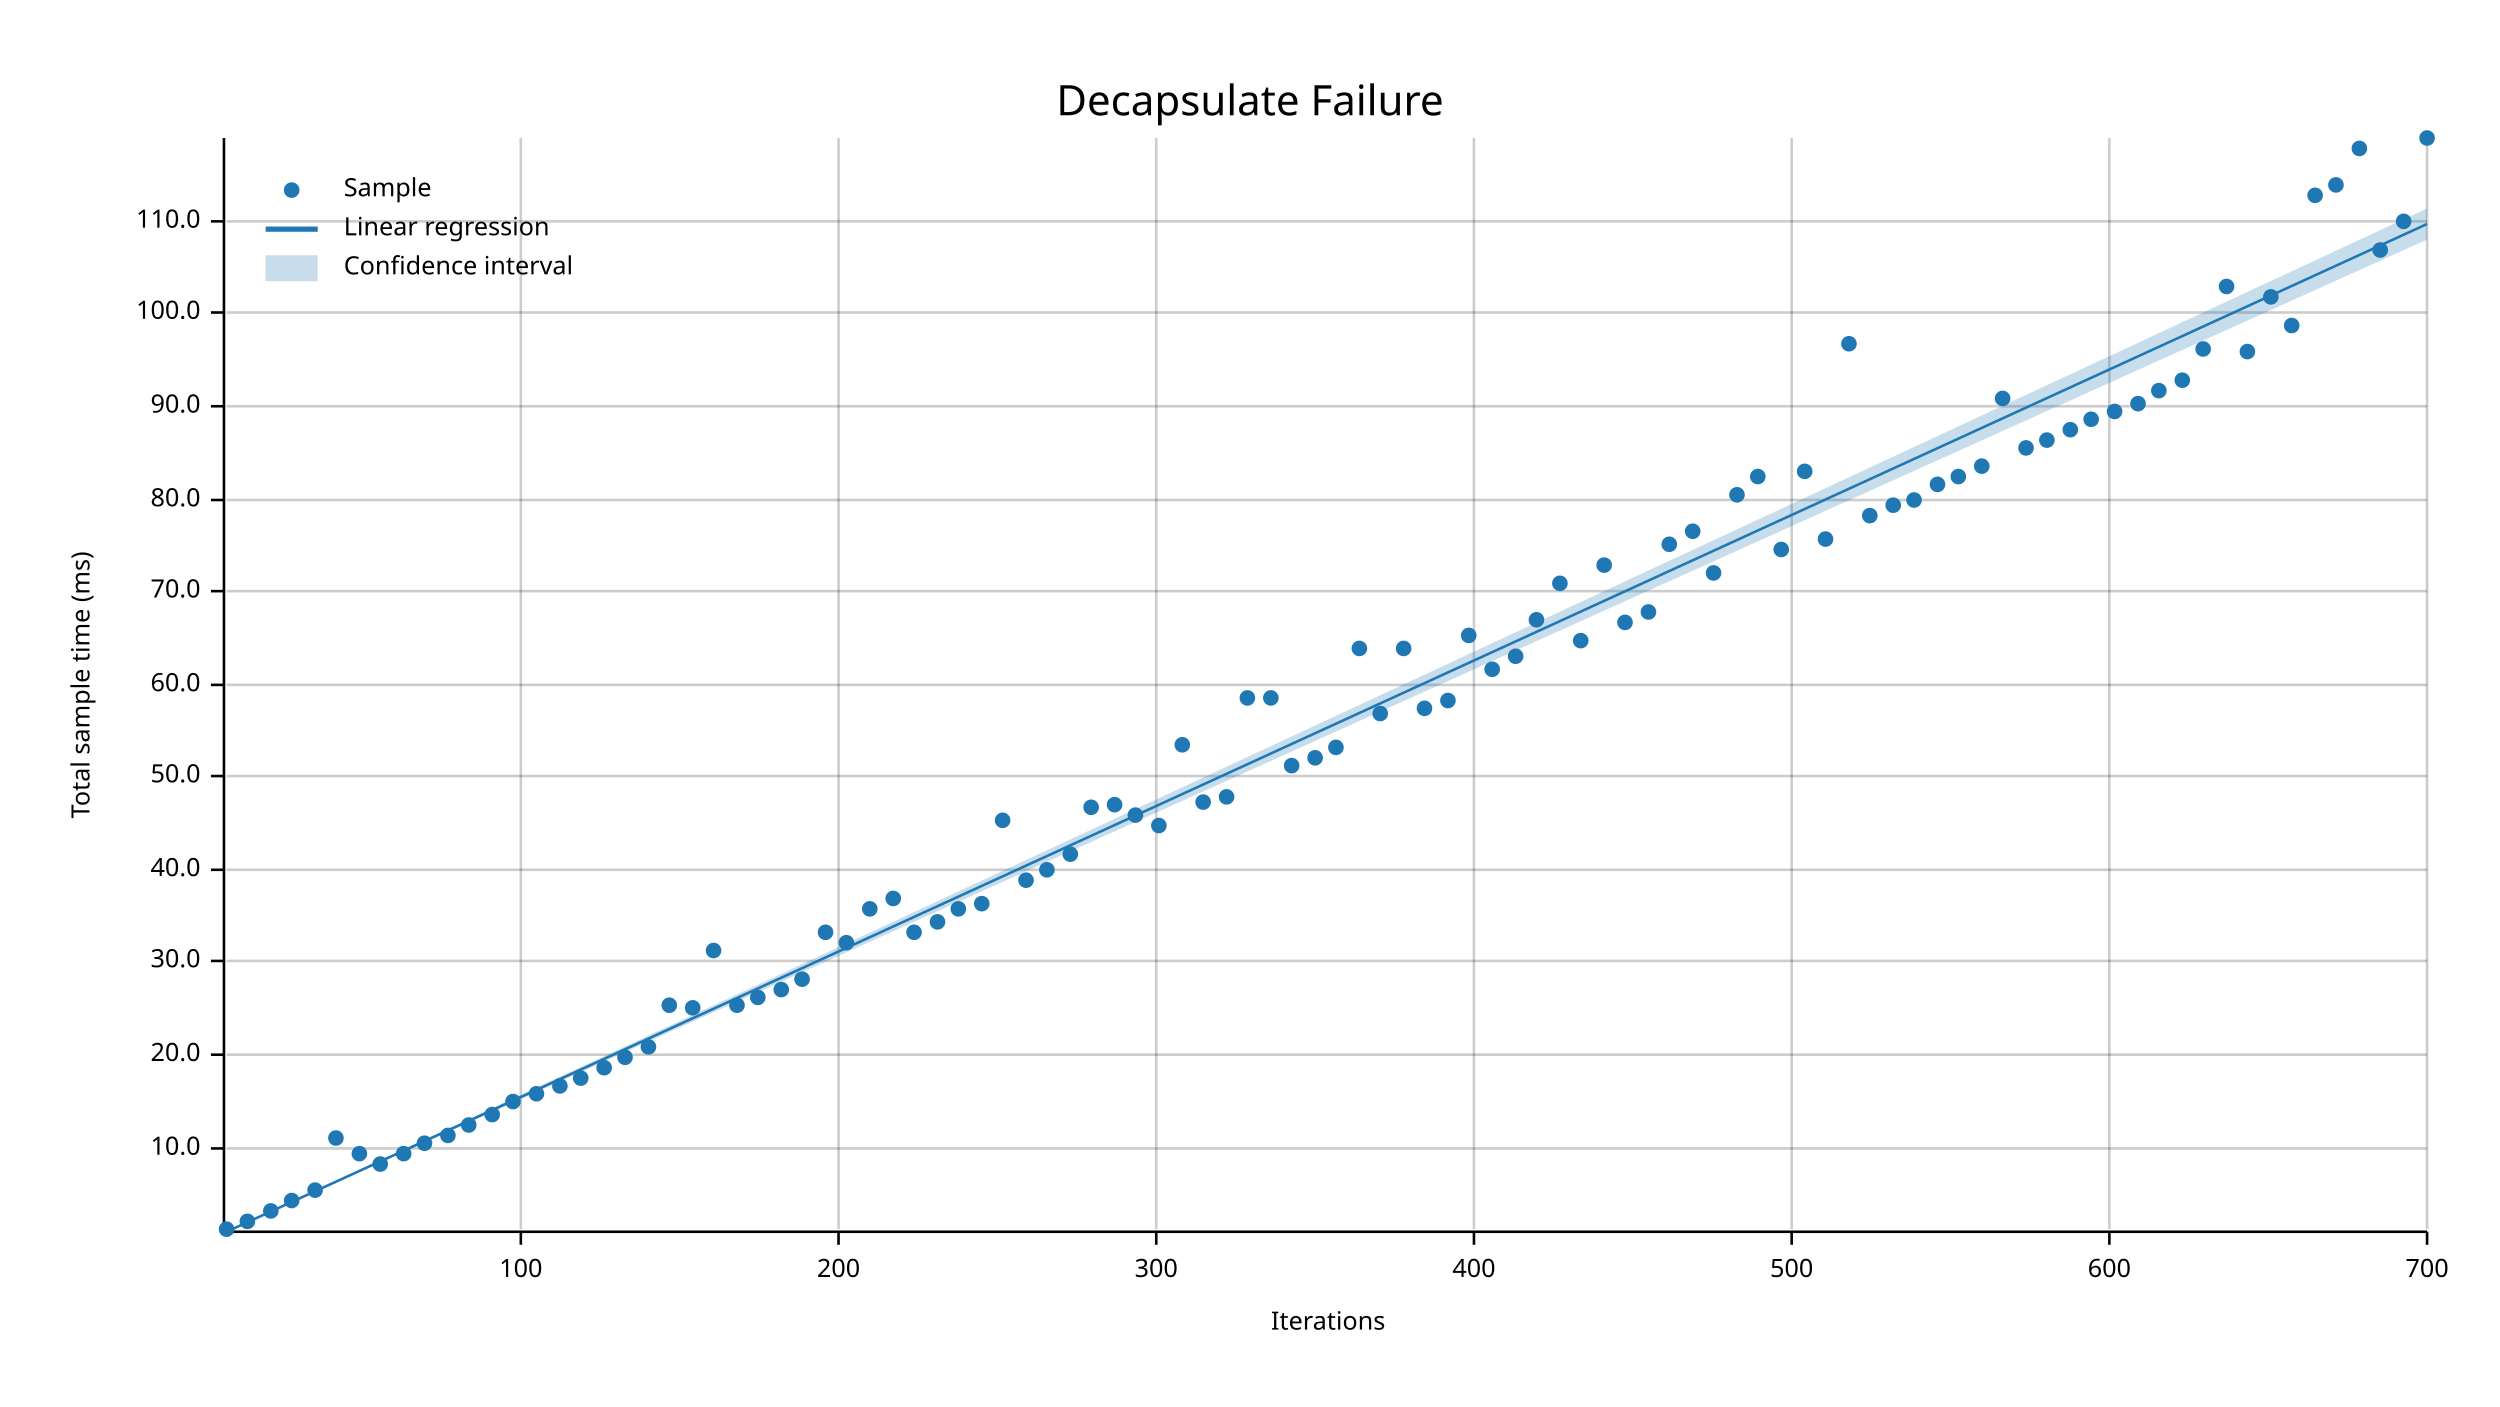
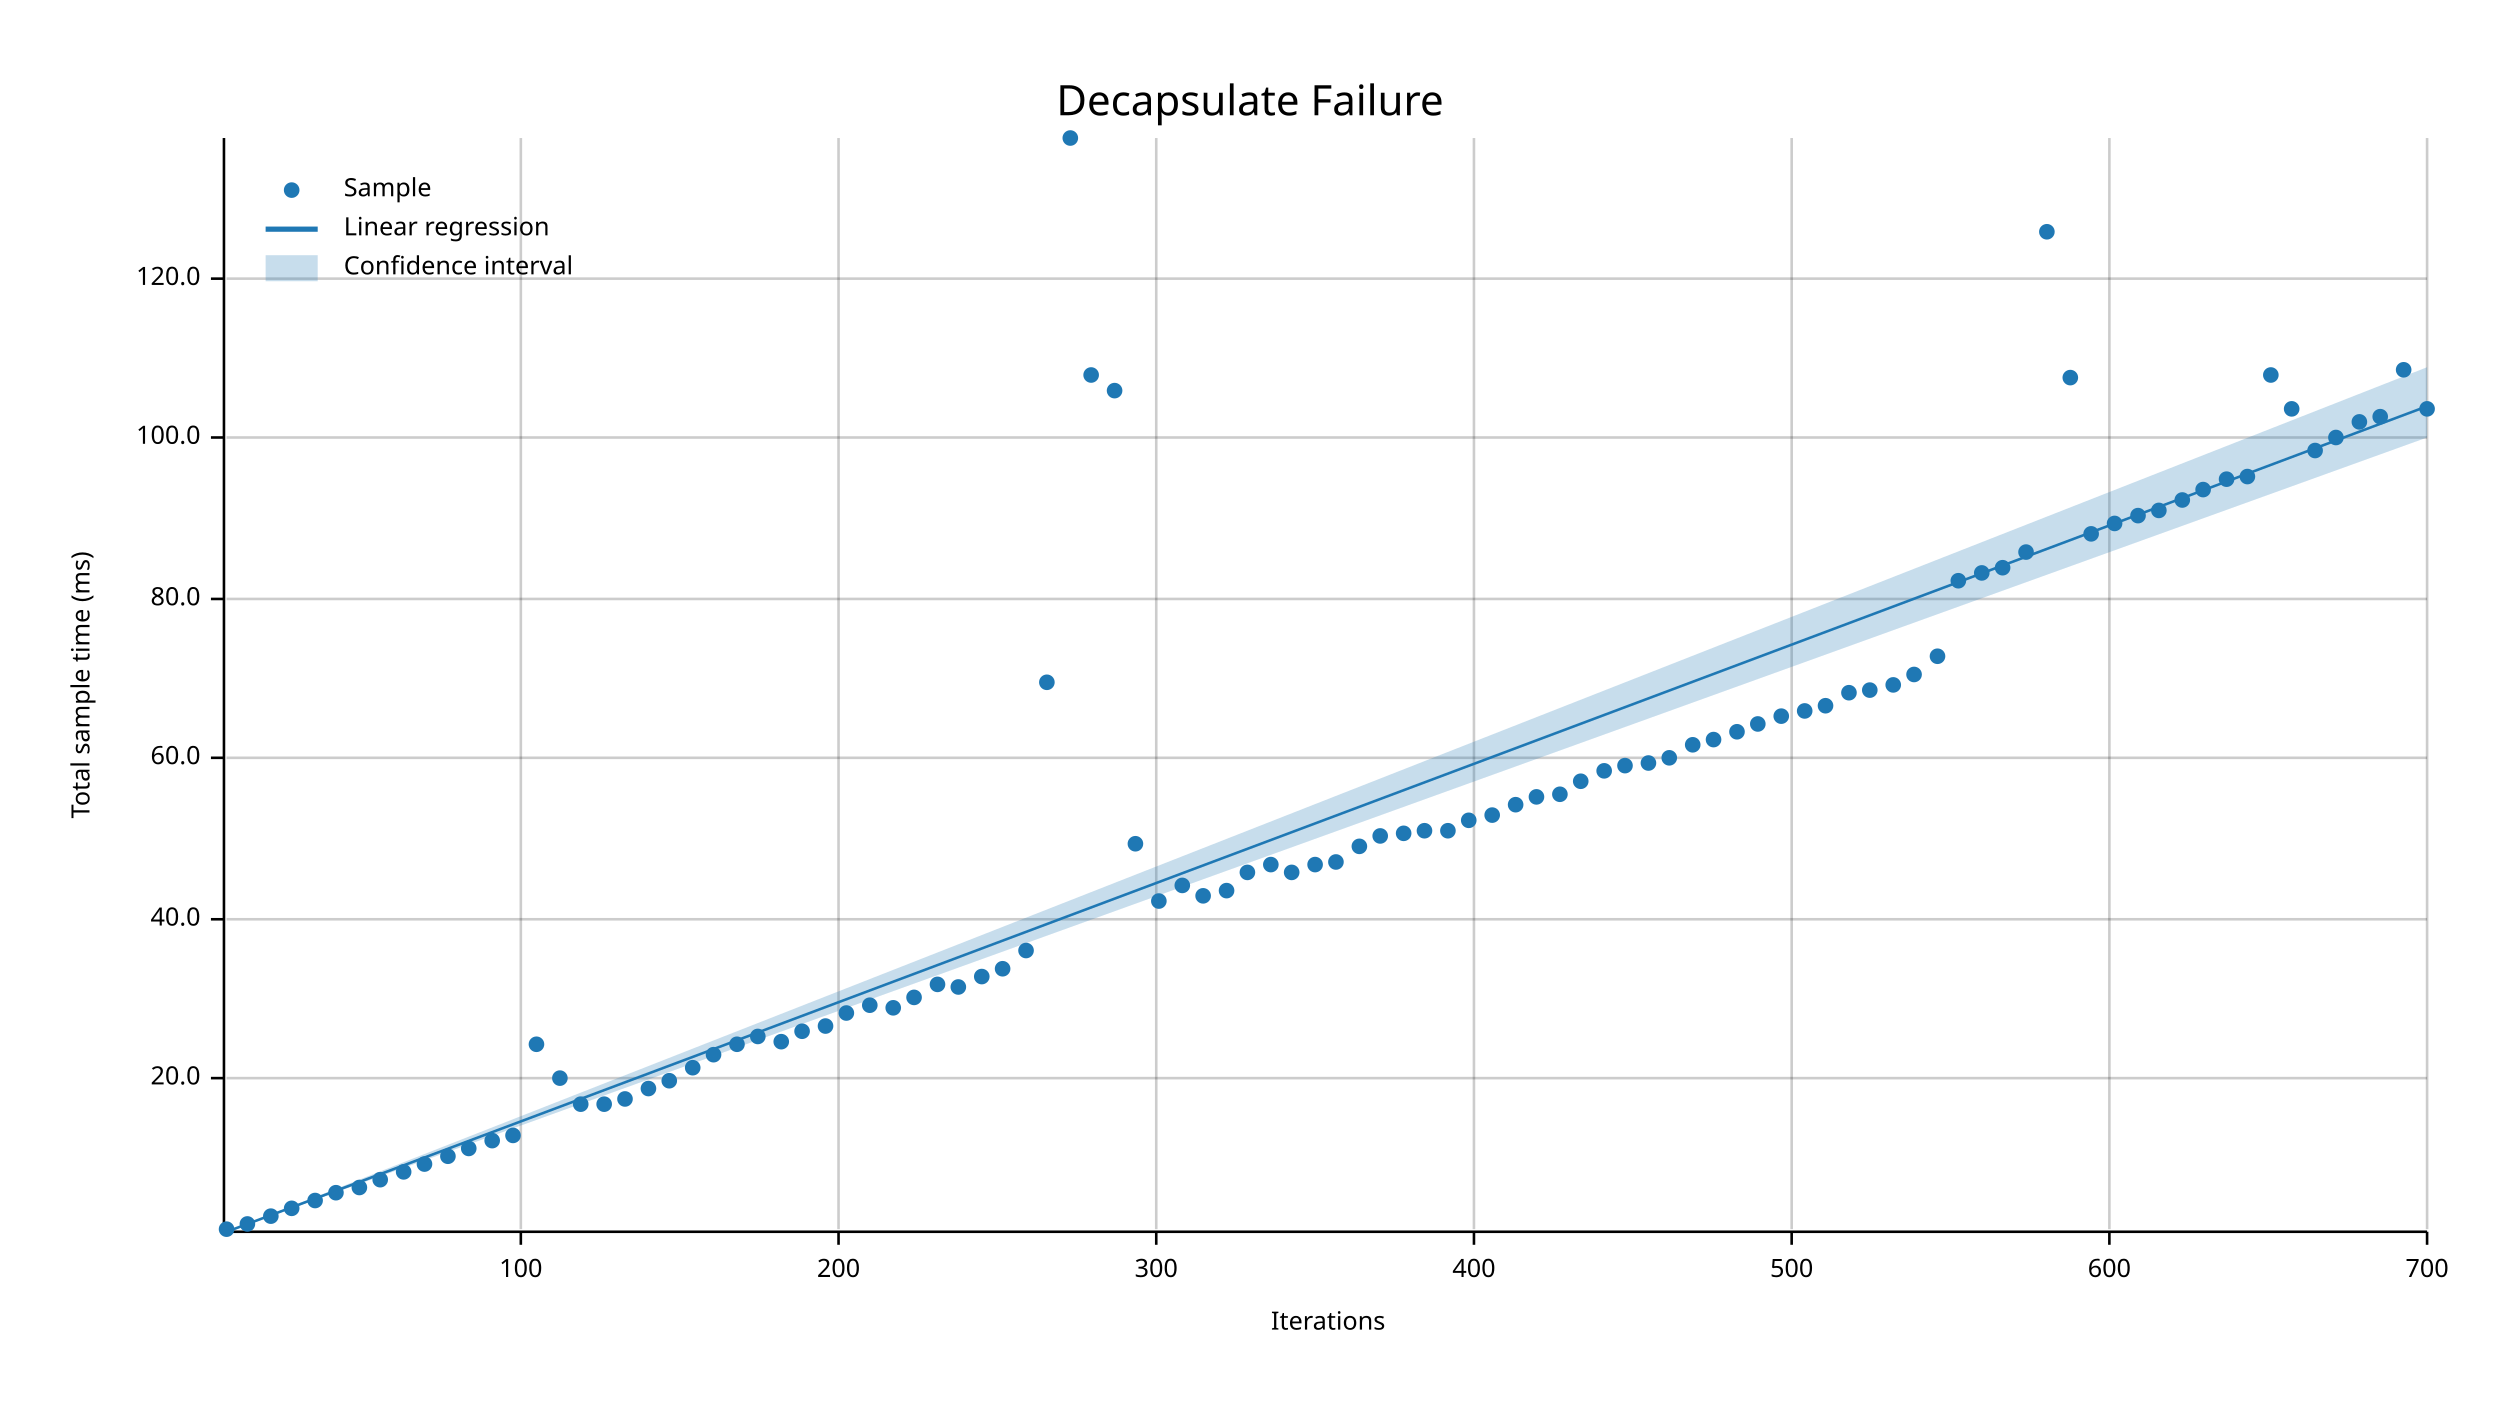
<svg xmlns="http://www.w3.org/2000/svg" width="960" height="540" viewBox="0 0 960 540">
  <text x="480" y="32" dy="0.76em" text-anchor="middle" font-family="sans-serif" font-size="16.129" opacity="1" fill="#000000">
Decapsulate Failure
</text>
  <text x="27" y="263" dy="0.76em" text-anchor="middle" font-family="sans-serif" font-size="9.677" opacity="1" fill="#000000" transform="rotate(270, 27, 263)">
Total sample time (ms)
</text>
  <text x="510" y="513" dy="-0.5ex" text-anchor="middle" font-family="sans-serif" font-size="9.677" opacity="1" fill="#000000">
Iterations
</text>
  <line opacity="0.2" stroke="#000000" stroke-width="1" x1="200" y1="472" x2="200" y2="53" />
  <line opacity="0.2" stroke="#000000" stroke-width="1" x1="322" y1="472" x2="322" y2="53" />
  <line opacity="0.2" stroke="#000000" stroke-width="1" x1="444" y1="472" x2="444" y2="53" />
  <line opacity="0.2" stroke="#000000" stroke-width="1" x1="566" y1="472" x2="566" y2="53" />
  <line opacity="0.2" stroke="#000000" stroke-width="1" x1="688" y1="472" x2="688" y2="53" />
  <line opacity="0.2" stroke="#000000" stroke-width="1" x1="810" y1="472" x2="810" y2="53" />
  <line opacity="0.2" stroke="#000000" stroke-width="1" x1="932" y1="472" x2="932" y2="53" />
-   <line opacity="0.2" stroke="#000000" stroke-width="1" x1="87" y1="441" x2="932" y2="441" />
-   <line opacity="0.2" stroke="#000000" stroke-width="1" x1="87" y1="405" x2="932" y2="405" />
-   <line opacity="0.2" stroke="#000000" stroke-width="1" x1="87" y1="369" x2="932" y2="369" />
-   <line opacity="0.2" stroke="#000000" stroke-width="1" x1="87" y1="334" x2="932" y2="334" />
-   <line opacity="0.2" stroke="#000000" stroke-width="1" x1="87" y1="298" x2="932" y2="298" />
-   <line opacity="0.2" stroke="#000000" stroke-width="1" x1="87" y1="263" x2="932" y2="263" />
-   <line opacity="0.2" stroke="#000000" stroke-width="1" x1="87" y1="227" x2="932" y2="227" />
-   <line opacity="0.2" stroke="#000000" stroke-width="1" x1="87" y1="192" x2="932" y2="192" />
-   <line opacity="0.2" stroke="#000000" stroke-width="1" x1="87" y1="156" x2="932" y2="156" />
-   <line opacity="0.2" stroke="#000000" stroke-width="1" x1="87" y1="120" x2="932" y2="120" />
-   <line opacity="0.2" stroke="#000000" stroke-width="1" x1="87" y1="85" x2="932" y2="85" />
+   <line opacity="0.2" stroke="#000000" stroke-width="1" x1="87" y1="414" x2="932" y2="414" />
+   <line opacity="0.2" stroke="#000000" stroke-width="1" x1="87" y1="353" x2="932" y2="353" />
+   <line opacity="0.2" stroke="#000000" stroke-width="1" x1="87" y1="291" x2="932" y2="291" />
+   <line opacity="0.2" stroke="#000000" stroke-width="1" x1="87" y1="230" x2="932" y2="230" />
+   <line opacity="0.2" stroke="#000000" stroke-width="1" x1="87" y1="168" x2="932" y2="168" />
+   <line opacity="0.2" stroke="#000000" stroke-width="1" x1="87" y1="107" x2="932" y2="107" />
  <polyline fill="none" opacity="1" stroke="#000000" stroke-width="1" points="86,53 86,472 " />
-   <text x="77" y="441" dy="0.5ex" text-anchor="end" font-family="sans-serif" font-size="9.677" opacity="1" fill="#000000">
- 10.0
- </text>
-   <polyline fill="none" opacity="1" stroke="#000000" stroke-width="1" points="81,441 86,441 " />
-   <text x="77" y="405" dy="0.5ex" text-anchor="end" font-family="sans-serif" font-size="9.677" opacity="1" fill="#000000">
+   <text x="77" y="414" dy="0.5ex" text-anchor="end" font-family="sans-serif" font-size="9.677" opacity="1" fill="#000000">
20.0
</text>
-   <polyline fill="none" opacity="1" stroke="#000000" stroke-width="1" points="81,405 86,405 " />
-   <text x="77" y="369" dy="0.5ex" text-anchor="end" font-family="sans-serif" font-size="9.677" opacity="1" fill="#000000">
- 30.0
- </text>
-   <polyline fill="none" opacity="1" stroke="#000000" stroke-width="1" points="81,369 86,369 " />
-   <text x="77" y="334" dy="0.5ex" text-anchor="end" font-family="sans-serif" font-size="9.677" opacity="1" fill="#000000">
+   <polyline fill="none" opacity="1" stroke="#000000" stroke-width="1" points="81,414 86,414 " />
+   <text x="77" y="353" dy="0.5ex" text-anchor="end" font-family="sans-serif" font-size="9.677" opacity="1" fill="#000000">
40.0
</text>
-   <polyline fill="none" opacity="1" stroke="#000000" stroke-width="1" points="81,334 86,334 " />
-   <text x="77" y="298" dy="0.5ex" text-anchor="end" font-family="sans-serif" font-size="9.677" opacity="1" fill="#000000">
- 50.0
- </text>
-   <polyline fill="none" opacity="1" stroke="#000000" stroke-width="1" points="81,298 86,298 " />
-   <text x="77" y="263" dy="0.5ex" text-anchor="end" font-family="sans-serif" font-size="9.677" opacity="1" fill="#000000">
+   <polyline fill="none" opacity="1" stroke="#000000" stroke-width="1" points="81,353 86,353 " />
+   <text x="77" y="291" dy="0.5ex" text-anchor="end" font-family="sans-serif" font-size="9.677" opacity="1" fill="#000000">
60.0
</text>
-   <polyline fill="none" opacity="1" stroke="#000000" stroke-width="1" points="81,263 86,263 " />
-   <text x="77" y="227" dy="0.5ex" text-anchor="end" font-family="sans-serif" font-size="9.677" opacity="1" fill="#000000">
- 70.0
- </text>
-   <polyline fill="none" opacity="1" stroke="#000000" stroke-width="1" points="81,227 86,227 " />
-   <text x="77" y="192" dy="0.5ex" text-anchor="end" font-family="sans-serif" font-size="9.677" opacity="1" fill="#000000">
+   <polyline fill="none" opacity="1" stroke="#000000" stroke-width="1" points="81,291 86,291 " />
+   <text x="77" y="230" dy="0.5ex" text-anchor="end" font-family="sans-serif" font-size="9.677" opacity="1" fill="#000000">
80.0
</text>
-   <polyline fill="none" opacity="1" stroke="#000000" stroke-width="1" points="81,192 86,192 " />
-   <text x="77" y="156" dy="0.5ex" text-anchor="end" font-family="sans-serif" font-size="9.677" opacity="1" fill="#000000">
- 90.0
- </text>
-   <polyline fill="none" opacity="1" stroke="#000000" stroke-width="1" points="81,156 86,156 " />
-   <text x="77" y="120" dy="0.5ex" text-anchor="end" font-family="sans-serif" font-size="9.677" opacity="1" fill="#000000">
+   <polyline fill="none" opacity="1" stroke="#000000" stroke-width="1" points="81,230 86,230 " />
+   <text x="77" y="168" dy="0.5ex" text-anchor="end" font-family="sans-serif" font-size="9.677" opacity="1" fill="#000000">
100.0
</text>
-   <polyline fill="none" opacity="1" stroke="#000000" stroke-width="1" points="81,120 86,120 " />
-   <text x="77" y="85" dy="0.5ex" text-anchor="end" font-family="sans-serif" font-size="9.677" opacity="1" fill="#000000">
- 110.0
+   <polyline fill="none" opacity="1" stroke="#000000" stroke-width="1" points="81,168 86,168 " />
+   <text x="77" y="107" dy="0.5ex" text-anchor="end" font-family="sans-serif" font-size="9.677" opacity="1" fill="#000000">
+ 120.0
</text>
-   <polyline fill="none" opacity="1" stroke="#000000" stroke-width="1" points="81,85 86,85 " />
+   <polyline fill="none" opacity="1" stroke="#000000" stroke-width="1" points="81,107 86,107 " />
  <polyline fill="none" opacity="1" stroke="#000000" stroke-width="1" points="87,473 932,473 " />
  <text x="200" y="483" dy="0.76em" text-anchor="middle" font-family="sans-serif" font-size="9.677" opacity="1" fill="#000000">
100
</text>
  <polyline fill="none" opacity="1" stroke="#000000" stroke-width="1" points="200,473 200,478 " />
  <text x="322" y="483" dy="0.76em" text-anchor="middle" font-family="sans-serif" font-size="9.677" opacity="1" fill="#000000">
200
</text>
  <polyline fill="none" opacity="1" stroke="#000000" stroke-width="1" points="322,473 322,478 " />
  <text x="444" y="483" dy="0.76em" text-anchor="middle" font-family="sans-serif" font-size="9.677" opacity="1" fill="#000000">
300
</text>
  <polyline fill="none" opacity="1" stroke="#000000" stroke-width="1" points="444,473 444,478 " />
  <text x="566" y="483" dy="0.76em" text-anchor="middle" font-family="sans-serif" font-size="9.677" opacity="1" fill="#000000">
400
</text>
  <polyline fill="none" opacity="1" stroke="#000000" stroke-width="1" points="566,473 566,478 " />
  <text x="688" y="483" dy="0.76em" text-anchor="middle" font-family="sans-serif" font-size="9.677" opacity="1" fill="#000000">
500
</text>
  <polyline fill="none" opacity="1" stroke="#000000" stroke-width="1" points="688,473 688,478 " />
  <text x="810" y="483" dy="0.76em" text-anchor="middle" font-family="sans-serif" font-size="9.677" opacity="1" fill="#000000">
600
</text>
  <polyline fill="none" opacity="1" stroke="#000000" stroke-width="1" points="810,473 810,478 " />
  <text x="932" y="483" dy="0.76em" text-anchor="middle" font-family="sans-serif" font-size="9.677" opacity="1" fill="#000000">
700
</text>
  <polyline fill="none" opacity="1" stroke="#000000" stroke-width="1" points="932,473 932,478 " />
  <circle cx="87" cy="472" r="3" opacity="1" fill="#1F78B4" stroke="none" stroke-width="1" />
-   <circle cx="95" cy="469" r="3" opacity="1" fill="#1F78B4" stroke="none" stroke-width="1" />
-   <circle cx="104" cy="465" r="3" opacity="1" fill="#1F78B4" stroke="none" stroke-width="1" />
-   <circle cx="112" cy="461" r="3" opacity="1" fill="#1F78B4" stroke="none" stroke-width="1" />
-   <circle cx="121" cy="457" r="3" opacity="1" fill="#1F78B4" stroke="none" stroke-width="1" />
-   <circle cx="129" cy="437" r="3" opacity="1" fill="#1F78B4" stroke="none" stroke-width="1" />
-   <circle cx="138" cy="443" r="3" opacity="1" fill="#1F78B4" stroke="none" stroke-width="1" />
-   <circle cx="146" cy="447" r="3" opacity="1" fill="#1F78B4" stroke="none" stroke-width="1" />
-   <circle cx="155" cy="443" r="3" opacity="1" fill="#1F78B4" stroke="none" stroke-width="1" />
-   <circle cx="163" cy="439" r="3" opacity="1" fill="#1F78B4" stroke="none" stroke-width="1" />
-   <circle cx="172" cy="436" r="3" opacity="1" fill="#1F78B4" stroke="none" stroke-width="1" />
-   <circle cx="180" cy="432" r="3" opacity="1" fill="#1F78B4" stroke="none" stroke-width="1" />
-   <circle cx="189" cy="428" r="3" opacity="1" fill="#1F78B4" stroke="none" stroke-width="1" />
-   <circle cx="197" cy="423" r="3" opacity="1" fill="#1F78B4" stroke="none" stroke-width="1" />
-   <circle cx="206" cy="420" r="3" opacity="1" fill="#1F78B4" stroke="none" stroke-width="1" />
-   <circle cx="215" cy="417" r="3" opacity="1" fill="#1F78B4" stroke="none" stroke-width="1" />
-   <circle cx="223" cy="414" r="3" opacity="1" fill="#1F78B4" stroke="none" stroke-width="1" />
-   <circle cx="232" cy="410" r="3" opacity="1" fill="#1F78B4" stroke="none" stroke-width="1" />
-   <circle cx="240" cy="406" r="3" opacity="1" fill="#1F78B4" stroke="none" stroke-width="1" />
-   <circle cx="249" cy="402" r="3" opacity="1" fill="#1F78B4" stroke="none" stroke-width="1" />
-   <circle cx="257" cy="386" r="3" opacity="1" fill="#1F78B4" stroke="none" stroke-width="1" />
-   <circle cx="266" cy="387" r="3" opacity="1" fill="#1F78B4" stroke="none" stroke-width="1" />
-   <circle cx="274" cy="365" r="3" opacity="1" fill="#1F78B4" stroke="none" stroke-width="1" />
-   <circle cx="283" cy="386" r="3" opacity="1" fill="#1F78B4" stroke="none" stroke-width="1" />
-   <circle cx="291" cy="383" r="3" opacity="1" fill="#1F78B4" stroke="none" stroke-width="1" />
-   <circle cx="300" cy="380" r="3" opacity="1" fill="#1F78B4" stroke="none" stroke-width="1" />
-   <circle cx="308" cy="376" r="3" opacity="1" fill="#1F78B4" stroke="none" stroke-width="1" />
-   <circle cx="317" cy="358" r="3" opacity="1" fill="#1F78B4" stroke="none" stroke-width="1" />
-   <circle cx="325" cy="362" r="3" opacity="1" fill="#1F78B4" stroke="none" stroke-width="1" />
-   <circle cx="334" cy="349" r="3" opacity="1" fill="#1F78B4" stroke="none" stroke-width="1" />
-   <circle cx="343" cy="345" r="3" opacity="1" fill="#1F78B4" stroke="none" stroke-width="1" />
-   <circle cx="351" cy="358" r="3" opacity="1" fill="#1F78B4" stroke="none" stroke-width="1" />
-   <circle cx="360" cy="354" r="3" opacity="1" fill="#1F78B4" stroke="none" stroke-width="1" />
-   <circle cx="368" cy="349" r="3" opacity="1" fill="#1F78B4" stroke="none" stroke-width="1" />
-   <circle cx="377" cy="347" r="3" opacity="1" fill="#1F78B4" stroke="none" stroke-width="1" />
-   <circle cx="385" cy="315" r="3" opacity="1" fill="#1F78B4" stroke="none" stroke-width="1" />
-   <circle cx="394" cy="338" r="3" opacity="1" fill="#1F78B4" stroke="none" stroke-width="1" />
-   <circle cx="402" cy="334" r="3" opacity="1" fill="#1F78B4" stroke="none" stroke-width="1" />
-   <circle cx="411" cy="328" r="3" opacity="1" fill="#1F78B4" stroke="none" stroke-width="1" />
-   <circle cx="419" cy="310" r="3" opacity="1" fill="#1F78B4" stroke="none" stroke-width="1" />
-   <circle cx="428" cy="309" r="3" opacity="1" fill="#1F78B4" stroke="none" stroke-width="1" />
-   <circle cx="436" cy="313" r="3" opacity="1" fill="#1F78B4" stroke="none" stroke-width="1" />
-   <circle cx="445" cy="317" r="3" opacity="1" fill="#1F78B4" stroke="none" stroke-width="1" />
-   <circle cx="454" cy="286" r="3" opacity="1" fill="#1F78B4" stroke="none" stroke-width="1" />
-   <circle cx="462" cy="308" r="3" opacity="1" fill="#1F78B4" stroke="none" stroke-width="1" />
-   <circle cx="471" cy="306" r="3" opacity="1" fill="#1F78B4" stroke="none" stroke-width="1" />
-   <circle cx="479" cy="268" r="3" opacity="1" fill="#1F78B4" stroke="none" stroke-width="1" />
-   <circle cx="488" cy="268" r="3" opacity="1" fill="#1F78B4" stroke="none" stroke-width="1" />
-   <circle cx="496" cy="294" r="3" opacity="1" fill="#1F78B4" stroke="none" stroke-width="1" />
-   <circle cx="505" cy="291" r="3" opacity="1" fill="#1F78B4" stroke="none" stroke-width="1" />
-   <circle cx="513" cy="287" r="3" opacity="1" fill="#1F78B4" stroke="none" stroke-width="1" />
-   <circle cx="522" cy="249" r="3" opacity="1" fill="#1F78B4" stroke="none" stroke-width="1" />
-   <circle cx="530" cy="274" r="3" opacity="1" fill="#1F78B4" stroke="none" stroke-width="1" />
-   <circle cx="539" cy="249" r="3" opacity="1" fill="#1F78B4" stroke="none" stroke-width="1" />
-   <circle cx="547" cy="272" r="3" opacity="1" fill="#1F78B4" stroke="none" stroke-width="1" />
-   <circle cx="556" cy="269" r="3" opacity="1" fill="#1F78B4" stroke="none" stroke-width="1" />
-   <circle cx="564" cy="244" r="3" opacity="1" fill="#1F78B4" stroke="none" stroke-width="1" />
-   <circle cx="573" cy="257" r="3" opacity="1" fill="#1F78B4" stroke="none" stroke-width="1" />
-   <circle cx="582" cy="252" r="3" opacity="1" fill="#1F78B4" stroke="none" stroke-width="1" />
-   <circle cx="590" cy="238" r="3" opacity="1" fill="#1F78B4" stroke="none" stroke-width="1" />
-   <circle cx="599" cy="224" r="3" opacity="1" fill="#1F78B4" stroke="none" stroke-width="1" />
-   <circle cx="607" cy="246" r="3" opacity="1" fill="#1F78B4" stroke="none" stroke-width="1" />
-   <circle cx="616" cy="217" r="3" opacity="1" fill="#1F78B4" stroke="none" stroke-width="1" />
-   <circle cx="624" cy="239" r="3" opacity="1" fill="#1F78B4" stroke="none" stroke-width="1" />
-   <circle cx="633" cy="235" r="3" opacity="1" fill="#1F78B4" stroke="none" stroke-width="1" />
-   <circle cx="641" cy="209" r="3" opacity="1" fill="#1F78B4" stroke="none" stroke-width="1" />
-   <circle cx="650" cy="204" r="3" opacity="1" fill="#1F78B4" stroke="none" stroke-width="1" />
-   <circle cx="658" cy="220" r="3" opacity="1" fill="#1F78B4" stroke="none" stroke-width="1" />
-   <circle cx="667" cy="190" r="3" opacity="1" fill="#1F78B4" stroke="none" stroke-width="1" />
-   <circle cx="675" cy="183" r="3" opacity="1" fill="#1F78B4" stroke="none" stroke-width="1" />
-   <circle cx="684" cy="211" r="3" opacity="1" fill="#1F78B4" stroke="none" stroke-width="1" />
-   <circle cx="693" cy="181" r="3" opacity="1" fill="#1F78B4" stroke="none" stroke-width="1" />
-   <circle cx="701" cy="207" r="3" opacity="1" fill="#1F78B4" stroke="none" stroke-width="1" />
-   <circle cx="710" cy="132" r="3" opacity="1" fill="#1F78B4" stroke="none" stroke-width="1" />
-   <circle cx="718" cy="198" r="3" opacity="1" fill="#1F78B4" stroke="none" stroke-width="1" />
-   <circle cx="727" cy="194" r="3" opacity="1" fill="#1F78B4" stroke="none" stroke-width="1" />
-   <circle cx="735" cy="192" r="3" opacity="1" fill="#1F78B4" stroke="none" stroke-width="1" />
-   <circle cx="744" cy="186" r="3" opacity="1" fill="#1F78B4" stroke="none" stroke-width="1" />
-   <circle cx="752" cy="183" r="3" opacity="1" fill="#1F78B4" stroke="none" stroke-width="1" />
-   <circle cx="761" cy="179" r="3" opacity="1" fill="#1F78B4" stroke="none" stroke-width="1" />
-   <circle cx="769" cy="153" r="3" opacity="1" fill="#1F78B4" stroke="none" stroke-width="1" />
-   <circle cx="778" cy="172" r="3" opacity="1" fill="#1F78B4" stroke="none" stroke-width="1" />
-   <circle cx="786" cy="169" r="3" opacity="1" fill="#1F78B4" stroke="none" stroke-width="1" />
-   <circle cx="795" cy="165" r="3" opacity="1" fill="#1F78B4" stroke="none" stroke-width="1" />
-   <circle cx="803" cy="161" r="3" opacity="1" fill="#1F78B4" stroke="none" stroke-width="1" />
-   <circle cx="812" cy="158" r="3" opacity="1" fill="#1F78B4" stroke="none" stroke-width="1" />
-   <circle cx="821" cy="155" r="3" opacity="1" fill="#1F78B4" stroke="none" stroke-width="1" />
-   <circle cx="829" cy="150" r="3" opacity="1" fill="#1F78B4" stroke="none" stroke-width="1" />
-   <circle cx="838" cy="146" r="3" opacity="1" fill="#1F78B4" stroke="none" stroke-width="1" />
-   <circle cx="846" cy="134" r="3" opacity="1" fill="#1F78B4" stroke="none" stroke-width="1" />
-   <circle cx="855" cy="110" r="3" opacity="1" fill="#1F78B4" stroke="none" stroke-width="1" />
-   <circle cx="863" cy="135" r="3" opacity="1" fill="#1F78B4" stroke="none" stroke-width="1" />
-   <circle cx="872" cy="114" r="3" opacity="1" fill="#1F78B4" stroke="none" stroke-width="1" />
-   <circle cx="880" cy="125" r="3" opacity="1" fill="#1F78B4" stroke="none" stroke-width="1" />
-   <circle cx="889" cy="75" r="3" opacity="1" fill="#1F78B4" stroke="none" stroke-width="1" />
-   <circle cx="897" cy="71" r="3" opacity="1" fill="#1F78B4" stroke="none" stroke-width="1" />
-   <circle cx="906" cy="57" r="3" opacity="1" fill="#1F78B4" stroke="none" stroke-width="1" />
-   <circle cx="914" cy="96" r="3" opacity="1" fill="#1F78B4" stroke="none" stroke-width="1" />
-   <circle cx="923" cy="85" r="3" opacity="1" fill="#1F78B4" stroke="none" stroke-width="1" />
-   <circle cx="932" cy="53" r="3" opacity="1" fill="#1F78B4" stroke="none" stroke-width="1" />
-   <polyline fill="none" opacity="1" stroke="#1F78B4" stroke-width="1" points="87,473 932,86 " />
-   <polygon opacity="0.25" fill="#1F78B4" points="87,473 932,92 932,80 " />
+   <circle cx="95" cy="470" r="3" opacity="1" fill="#1F78B4" stroke="none" stroke-width="1" />
+   <circle cx="104" cy="467" r="3" opacity="1" fill="#1F78B4" stroke="none" stroke-width="1" />
+   <circle cx="112" cy="464" r="3" opacity="1" fill="#1F78B4" stroke="none" stroke-width="1" />
+   <circle cx="121" cy="461" r="3" opacity="1" fill="#1F78B4" stroke="none" stroke-width="1" />
+   <circle cx="129" cy="458" r="3" opacity="1" fill="#1F78B4" stroke="none" stroke-width="1" />
+   <circle cx="138" cy="456" r="3" opacity="1" fill="#1F78B4" stroke="none" stroke-width="1" />
+   <circle cx="146" cy="453" r="3" opacity="1" fill="#1F78B4" stroke="none" stroke-width="1" />
+   <circle cx="155" cy="450" r="3" opacity="1" fill="#1F78B4" stroke="none" stroke-width="1" />
+   <circle cx="163" cy="447" r="3" opacity="1" fill="#1F78B4" stroke="none" stroke-width="1" />
+   <circle cx="172" cy="444" r="3" opacity="1" fill="#1F78B4" stroke="none" stroke-width="1" />
+   <circle cx="180" cy="441" r="3" opacity="1" fill="#1F78B4" stroke="none" stroke-width="1" />
+   <circle cx="189" cy="438" r="3" opacity="1" fill="#1F78B4" stroke="none" stroke-width="1" />
+   <circle cx="197" cy="436" r="3" opacity="1" fill="#1F78B4" stroke="none" stroke-width="1" />
+   <circle cx="206" cy="401" r="3" opacity="1" fill="#1F78B4" stroke="none" stroke-width="1" />
+   <circle cx="215" cy="414" r="3" opacity="1" fill="#1F78B4" stroke="none" stroke-width="1" />
+   <circle cx="223" cy="424" r="3" opacity="1" fill="#1F78B4" stroke="none" stroke-width="1" />
+   <circle cx="232" cy="424" r="3" opacity="1" fill="#1F78B4" stroke="none" stroke-width="1" />
+   <circle cx="240" cy="422" r="3" opacity="1" fill="#1F78B4" stroke="none" stroke-width="1" />
+   <circle cx="249" cy="418" r="3" opacity="1" fill="#1F78B4" stroke="none" stroke-width="1" />
+   <circle cx="257" cy="415" r="3" opacity="1" fill="#1F78B4" stroke="none" stroke-width="1" />
+   <circle cx="266" cy="410" r="3" opacity="1" fill="#1F78B4" stroke="none" stroke-width="1" />
+   <circle cx="274" cy="405" r="3" opacity="1" fill="#1F78B4" stroke="none" stroke-width="1" />
+   <circle cx="283" cy="401" r="3" opacity="1" fill="#1F78B4" stroke="none" stroke-width="1" />
+   <circle cx="291" cy="398" r="3" opacity="1" fill="#1F78B4" stroke="none" stroke-width="1" />
+   <circle cx="300" cy="400" r="3" opacity="1" fill="#1F78B4" stroke="none" stroke-width="1" />
+   <circle cx="308" cy="396" r="3" opacity="1" fill="#1F78B4" stroke="none" stroke-width="1" />
+   <circle cx="317" cy="394" r="3" opacity="1" fill="#1F78B4" stroke="none" stroke-width="1" />
+   <circle cx="325" cy="389" r="3" opacity="1" fill="#1F78B4" stroke="none" stroke-width="1" />
+   <circle cx="334" cy="386" r="3" opacity="1" fill="#1F78B4" stroke="none" stroke-width="1" />
+   <circle cx="343" cy="387" r="3" opacity="1" fill="#1F78B4" stroke="none" stroke-width="1" />
+   <circle cx="351" cy="383" r="3" opacity="1" fill="#1F78B4" stroke="none" stroke-width="1" />
+   <circle cx="360" cy="378" r="3" opacity="1" fill="#1F78B4" stroke="none" stroke-width="1" />
+   <circle cx="368" cy="379" r="3" opacity="1" fill="#1F78B4" stroke="none" stroke-width="1" />
+   <circle cx="377" cy="375" r="3" opacity="1" fill="#1F78B4" stroke="none" stroke-width="1" />
+   <circle cx="385" cy="372" r="3" opacity="1" fill="#1F78B4" stroke="none" stroke-width="1" />
+   <circle cx="394" cy="365" r="3" opacity="1" fill="#1F78B4" stroke="none" stroke-width="1" />
+   <circle cx="402" cy="262" r="3" opacity="1" fill="#1F78B4" stroke="none" stroke-width="1" />
+   <circle cx="411" cy="53" r="3" opacity="1" fill="#1F78B4" stroke="none" stroke-width="1" />
+   <circle cx="419" cy="144" r="3" opacity="1" fill="#1F78B4" stroke="none" stroke-width="1" />
+   <circle cx="428" cy="150" r="3" opacity="1" fill="#1F78B4" stroke="none" stroke-width="1" />
+   <circle cx="436" cy="324" r="3" opacity="1" fill="#1F78B4" stroke="none" stroke-width="1" />
+   <circle cx="445" cy="346" r="3" opacity="1" fill="#1F78B4" stroke="none" stroke-width="1" />
+   <circle cx="454" cy="340" r="3" opacity="1" fill="#1F78B4" stroke="none" stroke-width="1" />
+   <circle cx="462" cy="344" r="3" opacity="1" fill="#1F78B4" stroke="none" stroke-width="1" />
+   <circle cx="471" cy="342" r="3" opacity="1" fill="#1F78B4" stroke="none" stroke-width="1" />
+   <circle cx="479" cy="335" r="3" opacity="1" fill="#1F78B4" stroke="none" stroke-width="1" />
+   <circle cx="488" cy="332" r="3" opacity="1" fill="#1F78B4" stroke="none" stroke-width="1" />
+   <circle cx="496" cy="335" r="3" opacity="1" fill="#1F78B4" stroke="none" stroke-width="1" />
+   <circle cx="505" cy="332" r="3" opacity="1" fill="#1F78B4" stroke="none" stroke-width="1" />
+   <circle cx="513" cy="331" r="3" opacity="1" fill="#1F78B4" stroke="none" stroke-width="1" />
+   <circle cx="522" cy="325" r="3" opacity="1" fill="#1F78B4" stroke="none" stroke-width="1" />
+   <circle cx="530" cy="321" r="3" opacity="1" fill="#1F78B4" stroke="none" stroke-width="1" />
+   <circle cx="539" cy="320" r="3" opacity="1" fill="#1F78B4" stroke="none" stroke-width="1" />
+   <circle cx="547" cy="319" r="3" opacity="1" fill="#1F78B4" stroke="none" stroke-width="1" />
+   <circle cx="556" cy="319" r="3" opacity="1" fill="#1F78B4" stroke="none" stroke-width="1" />
+   <circle cx="564" cy="315" r="3" opacity="1" fill="#1F78B4" stroke="none" stroke-width="1" />
+   <circle cx="573" cy="313" r="3" opacity="1" fill="#1F78B4" stroke="none" stroke-width="1" />
+   <circle cx="582" cy="309" r="3" opacity="1" fill="#1F78B4" stroke="none" stroke-width="1" />
+   <circle cx="590" cy="306" r="3" opacity="1" fill="#1F78B4" stroke="none" stroke-width="1" />
+   <circle cx="599" cy="305" r="3" opacity="1" fill="#1F78B4" stroke="none" stroke-width="1" />
+   <circle cx="607" cy="300" r="3" opacity="1" fill="#1F78B4" stroke="none" stroke-width="1" />
+   <circle cx="616" cy="296" r="3" opacity="1" fill="#1F78B4" stroke="none" stroke-width="1" />
+   <circle cx="624" cy="294" r="3" opacity="1" fill="#1F78B4" stroke="none" stroke-width="1" />
+   <circle cx="633" cy="293" r="3" opacity="1" fill="#1F78B4" stroke="none" stroke-width="1" />
+   <circle cx="641" cy="291" r="3" opacity="1" fill="#1F78B4" stroke="none" stroke-width="1" />
+   <circle cx="650" cy="286" r="3" opacity="1" fill="#1F78B4" stroke="none" stroke-width="1" />
+   <circle cx="658" cy="284" r="3" opacity="1" fill="#1F78B4" stroke="none" stroke-width="1" />
+   <circle cx="667" cy="281" r="3" opacity="1" fill="#1F78B4" stroke="none" stroke-width="1" />
+   <circle cx="675" cy="278" r="3" opacity="1" fill="#1F78B4" stroke="none" stroke-width="1" />
+   <circle cx="684" cy="275" r="3" opacity="1" fill="#1F78B4" stroke="none" stroke-width="1" />
+   <circle cx="693" cy="273" r="3" opacity="1" fill="#1F78B4" stroke="none" stroke-width="1" />
+   <circle cx="701" cy="271" r="3" opacity="1" fill="#1F78B4" stroke="none" stroke-width="1" />
+   <circle cx="710" cy="266" r="3" opacity="1" fill="#1F78B4" stroke="none" stroke-width="1" />
+   <circle cx="718" cy="265" r="3" opacity="1" fill="#1F78B4" stroke="none" stroke-width="1" />
+   <circle cx="727" cy="263" r="3" opacity="1" fill="#1F78B4" stroke="none" stroke-width="1" />
+   <circle cx="735" cy="259" r="3" opacity="1" fill="#1F78B4" stroke="none" stroke-width="1" />
+   <circle cx="744" cy="252" r="3" opacity="1" fill="#1F78B4" stroke="none" stroke-width="1" />
+   <circle cx="752" cy="223" r="3" opacity="1" fill="#1F78B4" stroke="none" stroke-width="1" />
+   <circle cx="761" cy="220" r="3" opacity="1" fill="#1F78B4" stroke="none" stroke-width="1" />
+   <circle cx="769" cy="218" r="3" opacity="1" fill="#1F78B4" stroke="none" stroke-width="1" />
+   <circle cx="778" cy="212" r="3" opacity="1" fill="#1F78B4" stroke="none" stroke-width="1" />
+   <circle cx="786" cy="89" r="3" opacity="1" fill="#1F78B4" stroke="none" stroke-width="1" />
+   <circle cx="795" cy="145" r="3" opacity="1" fill="#1F78B4" stroke="none" stroke-width="1" />
+   <circle cx="803" cy="205" r="3" opacity="1" fill="#1F78B4" stroke="none" stroke-width="1" />
+   <circle cx="812" cy="201" r="3" opacity="1" fill="#1F78B4" stroke="none" stroke-width="1" />
+   <circle cx="821" cy="198" r="3" opacity="1" fill="#1F78B4" stroke="none" stroke-width="1" />
+   <circle cx="829" cy="196" r="3" opacity="1" fill="#1F78B4" stroke="none" stroke-width="1" />
+   <circle cx="838" cy="192" r="3" opacity="1" fill="#1F78B4" stroke="none" stroke-width="1" />
+   <circle cx="846" cy="188" r="3" opacity="1" fill="#1F78B4" stroke="none" stroke-width="1" />
+   <circle cx="855" cy="184" r="3" opacity="1" fill="#1F78B4" stroke="none" stroke-width="1" />
+   <circle cx="863" cy="183" r="3" opacity="1" fill="#1F78B4" stroke="none" stroke-width="1" />
+   <circle cx="872" cy="144" r="3" opacity="1" fill="#1F78B4" stroke="none" stroke-width="1" />
+   <circle cx="880" cy="157" r="3" opacity="1" fill="#1F78B4" stroke="none" stroke-width="1" />
+   <circle cx="889" cy="173" r="3" opacity="1" fill="#1F78B4" stroke="none" stroke-width="1" />
+   <circle cx="897" cy="168" r="3" opacity="1" fill="#1F78B4" stroke="none" stroke-width="1" />
+   <circle cx="906" cy="162" r="3" opacity="1" fill="#1F78B4" stroke="none" stroke-width="1" />
+   <circle cx="914" cy="160" r="3" opacity="1" fill="#1F78B4" stroke="none" stroke-width="1" />
+   <circle cx="923" cy="142" r="3" opacity="1" fill="#1F78B4" stroke="none" stroke-width="1" />
+   <circle cx="932" cy="157" r="3" opacity="1" fill="#1F78B4" stroke="none" stroke-width="1" />
+   <polyline fill="none" opacity="1" stroke="#1F78B4" stroke-width="1" points="87,473 932,156 " />
+   <polygon opacity="0.25" fill="#1F78B4" points="87,473 932,168 932,141 " />
  <text x="132" y="68" dy="0.76em" text-anchor="start" font-family="sans-serif" font-size="9.677" opacity="1" fill="#000000">
Sample
</text>
  <text x="132" y="83" dy="0.76em" text-anchor="start" font-family="sans-serif" font-size="9.677" opacity="1" fill="#000000">
Linear regression
</text>
  <text x="132" y="98" dy="0.76em" text-anchor="start" font-family="sans-serif" font-size="9.677" opacity="1" fill="#000000">
Confidence interval
</text>
  <circle cx="112" cy="73" r="3" opacity="1" fill="#1F78B4" stroke="none" stroke-width="1" />
  <polyline fill="none" opacity="1" stroke="#1F78B4" stroke-width="2" points="102,88 122,88 " />
  <rect x="102" y="98" width="20" height="10" opacity="0.25" fill="#1F78B4" stroke="none" />
</svg>
